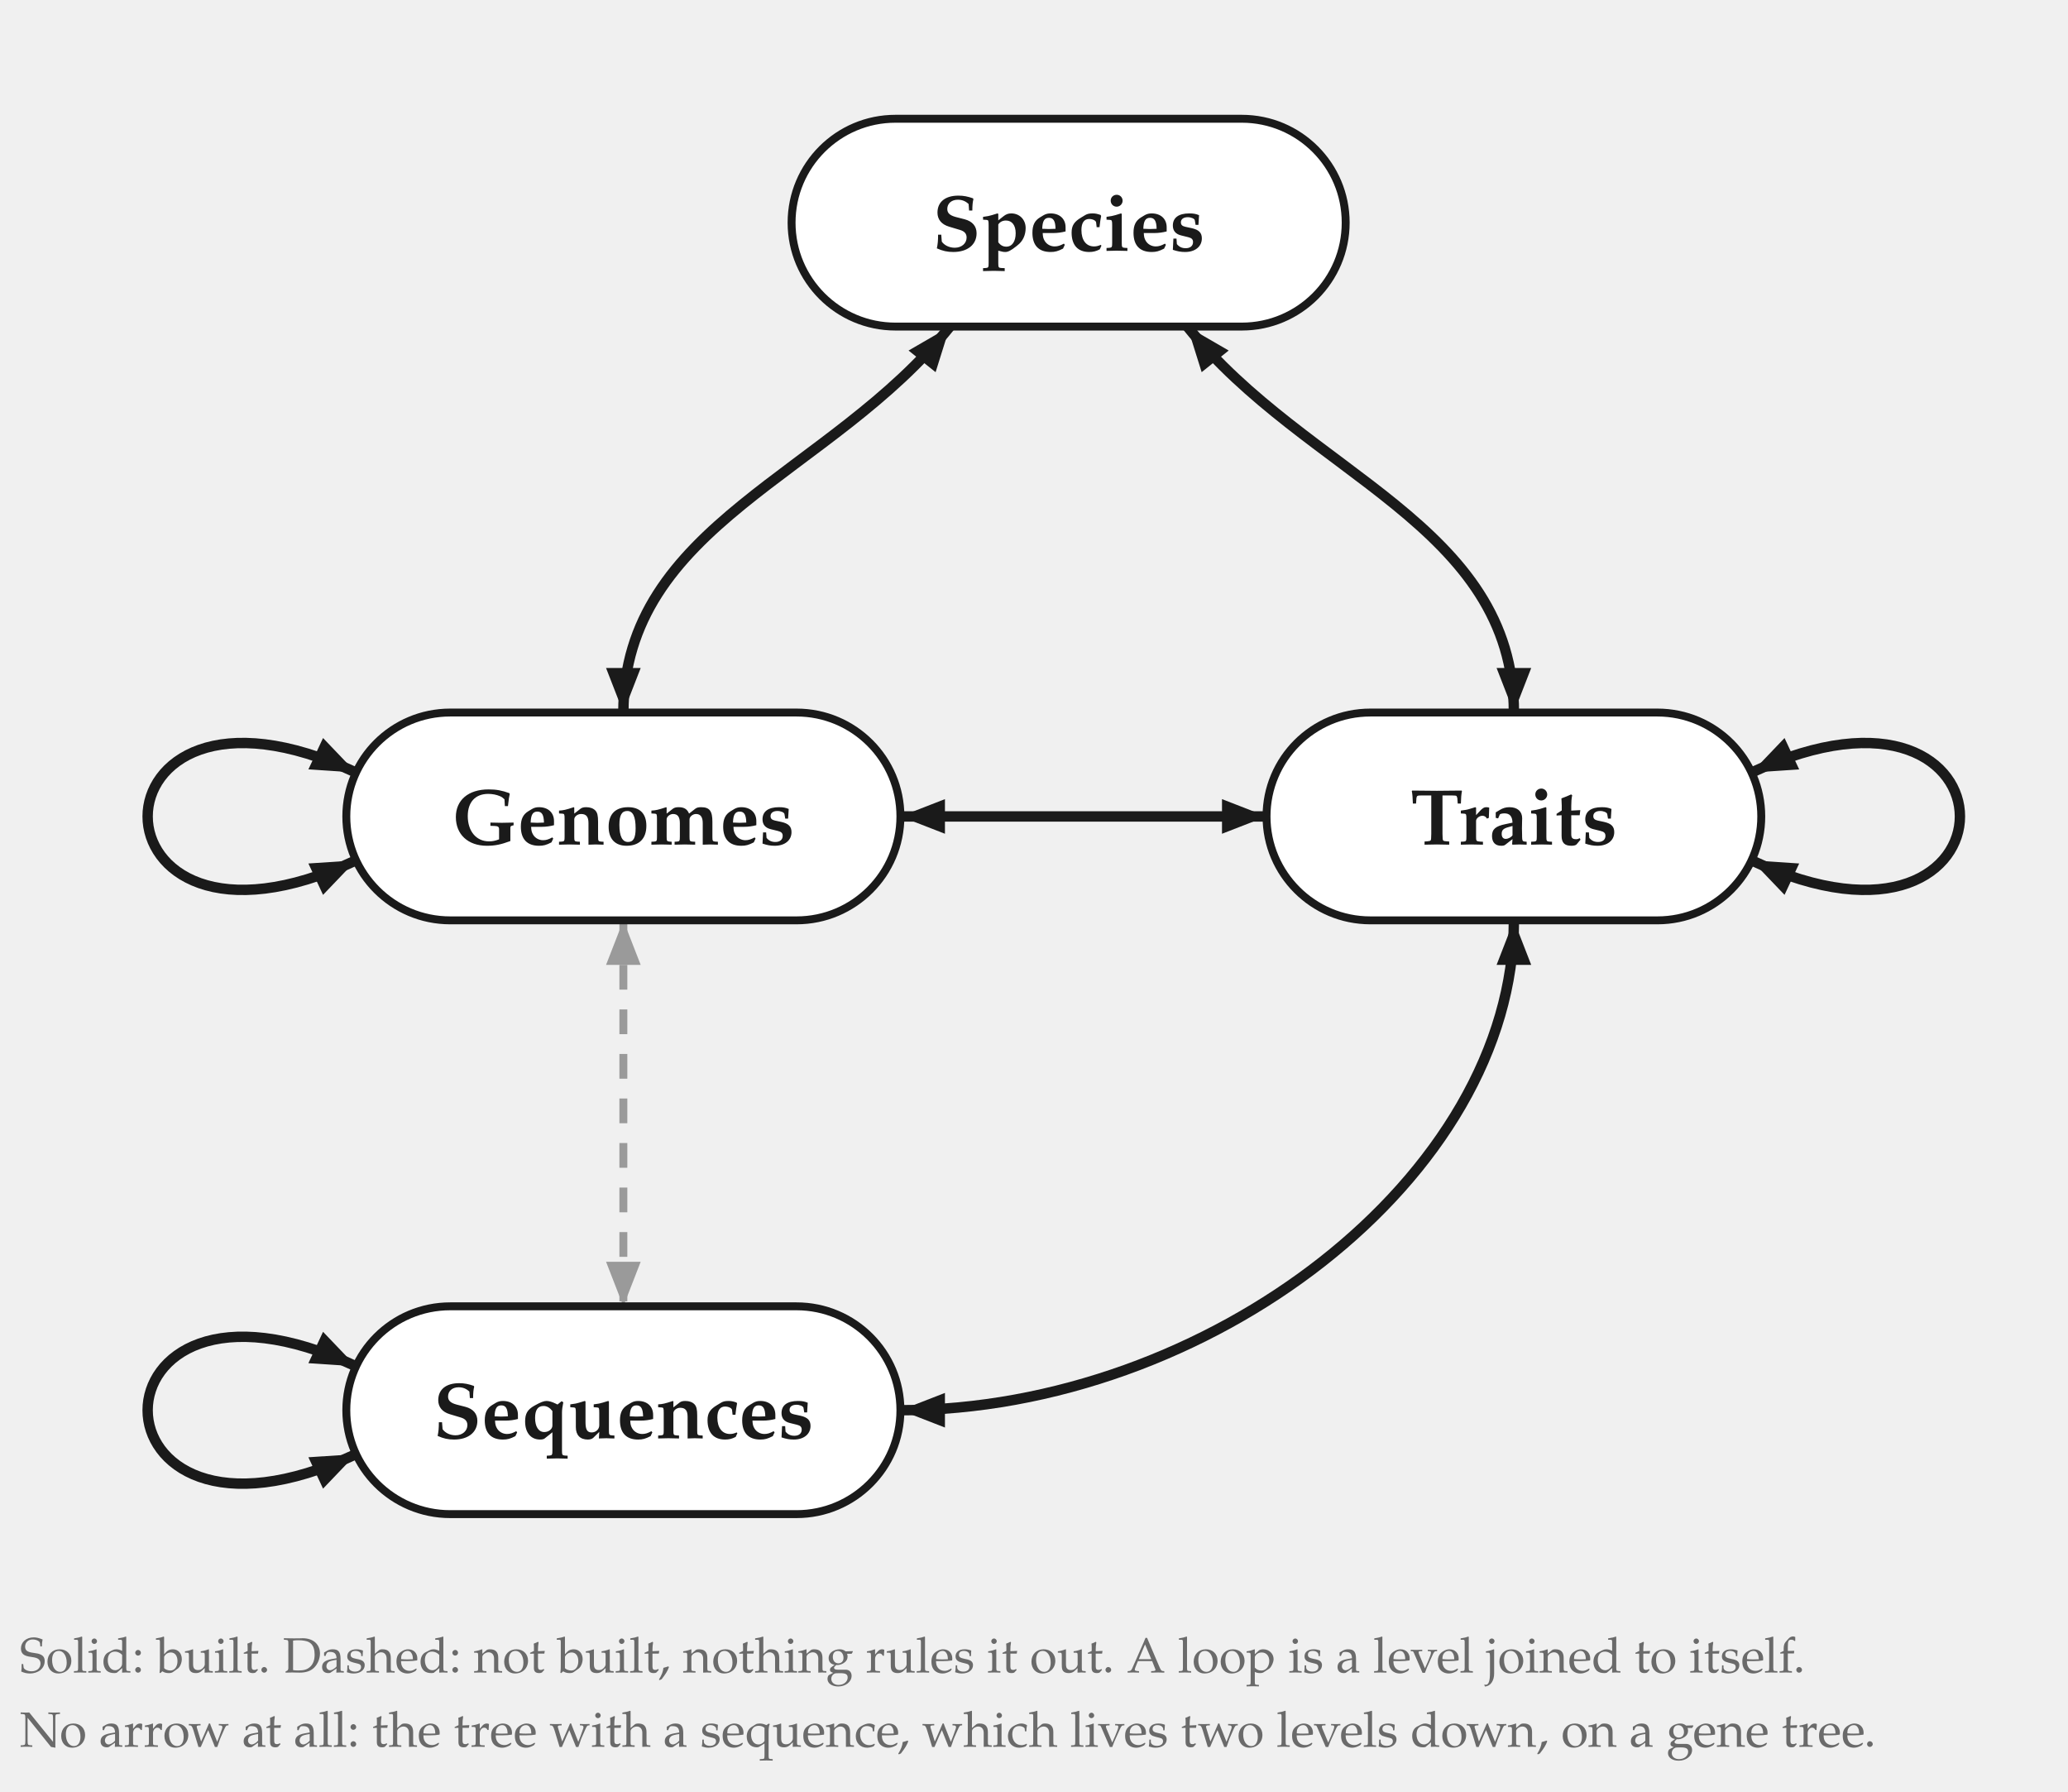
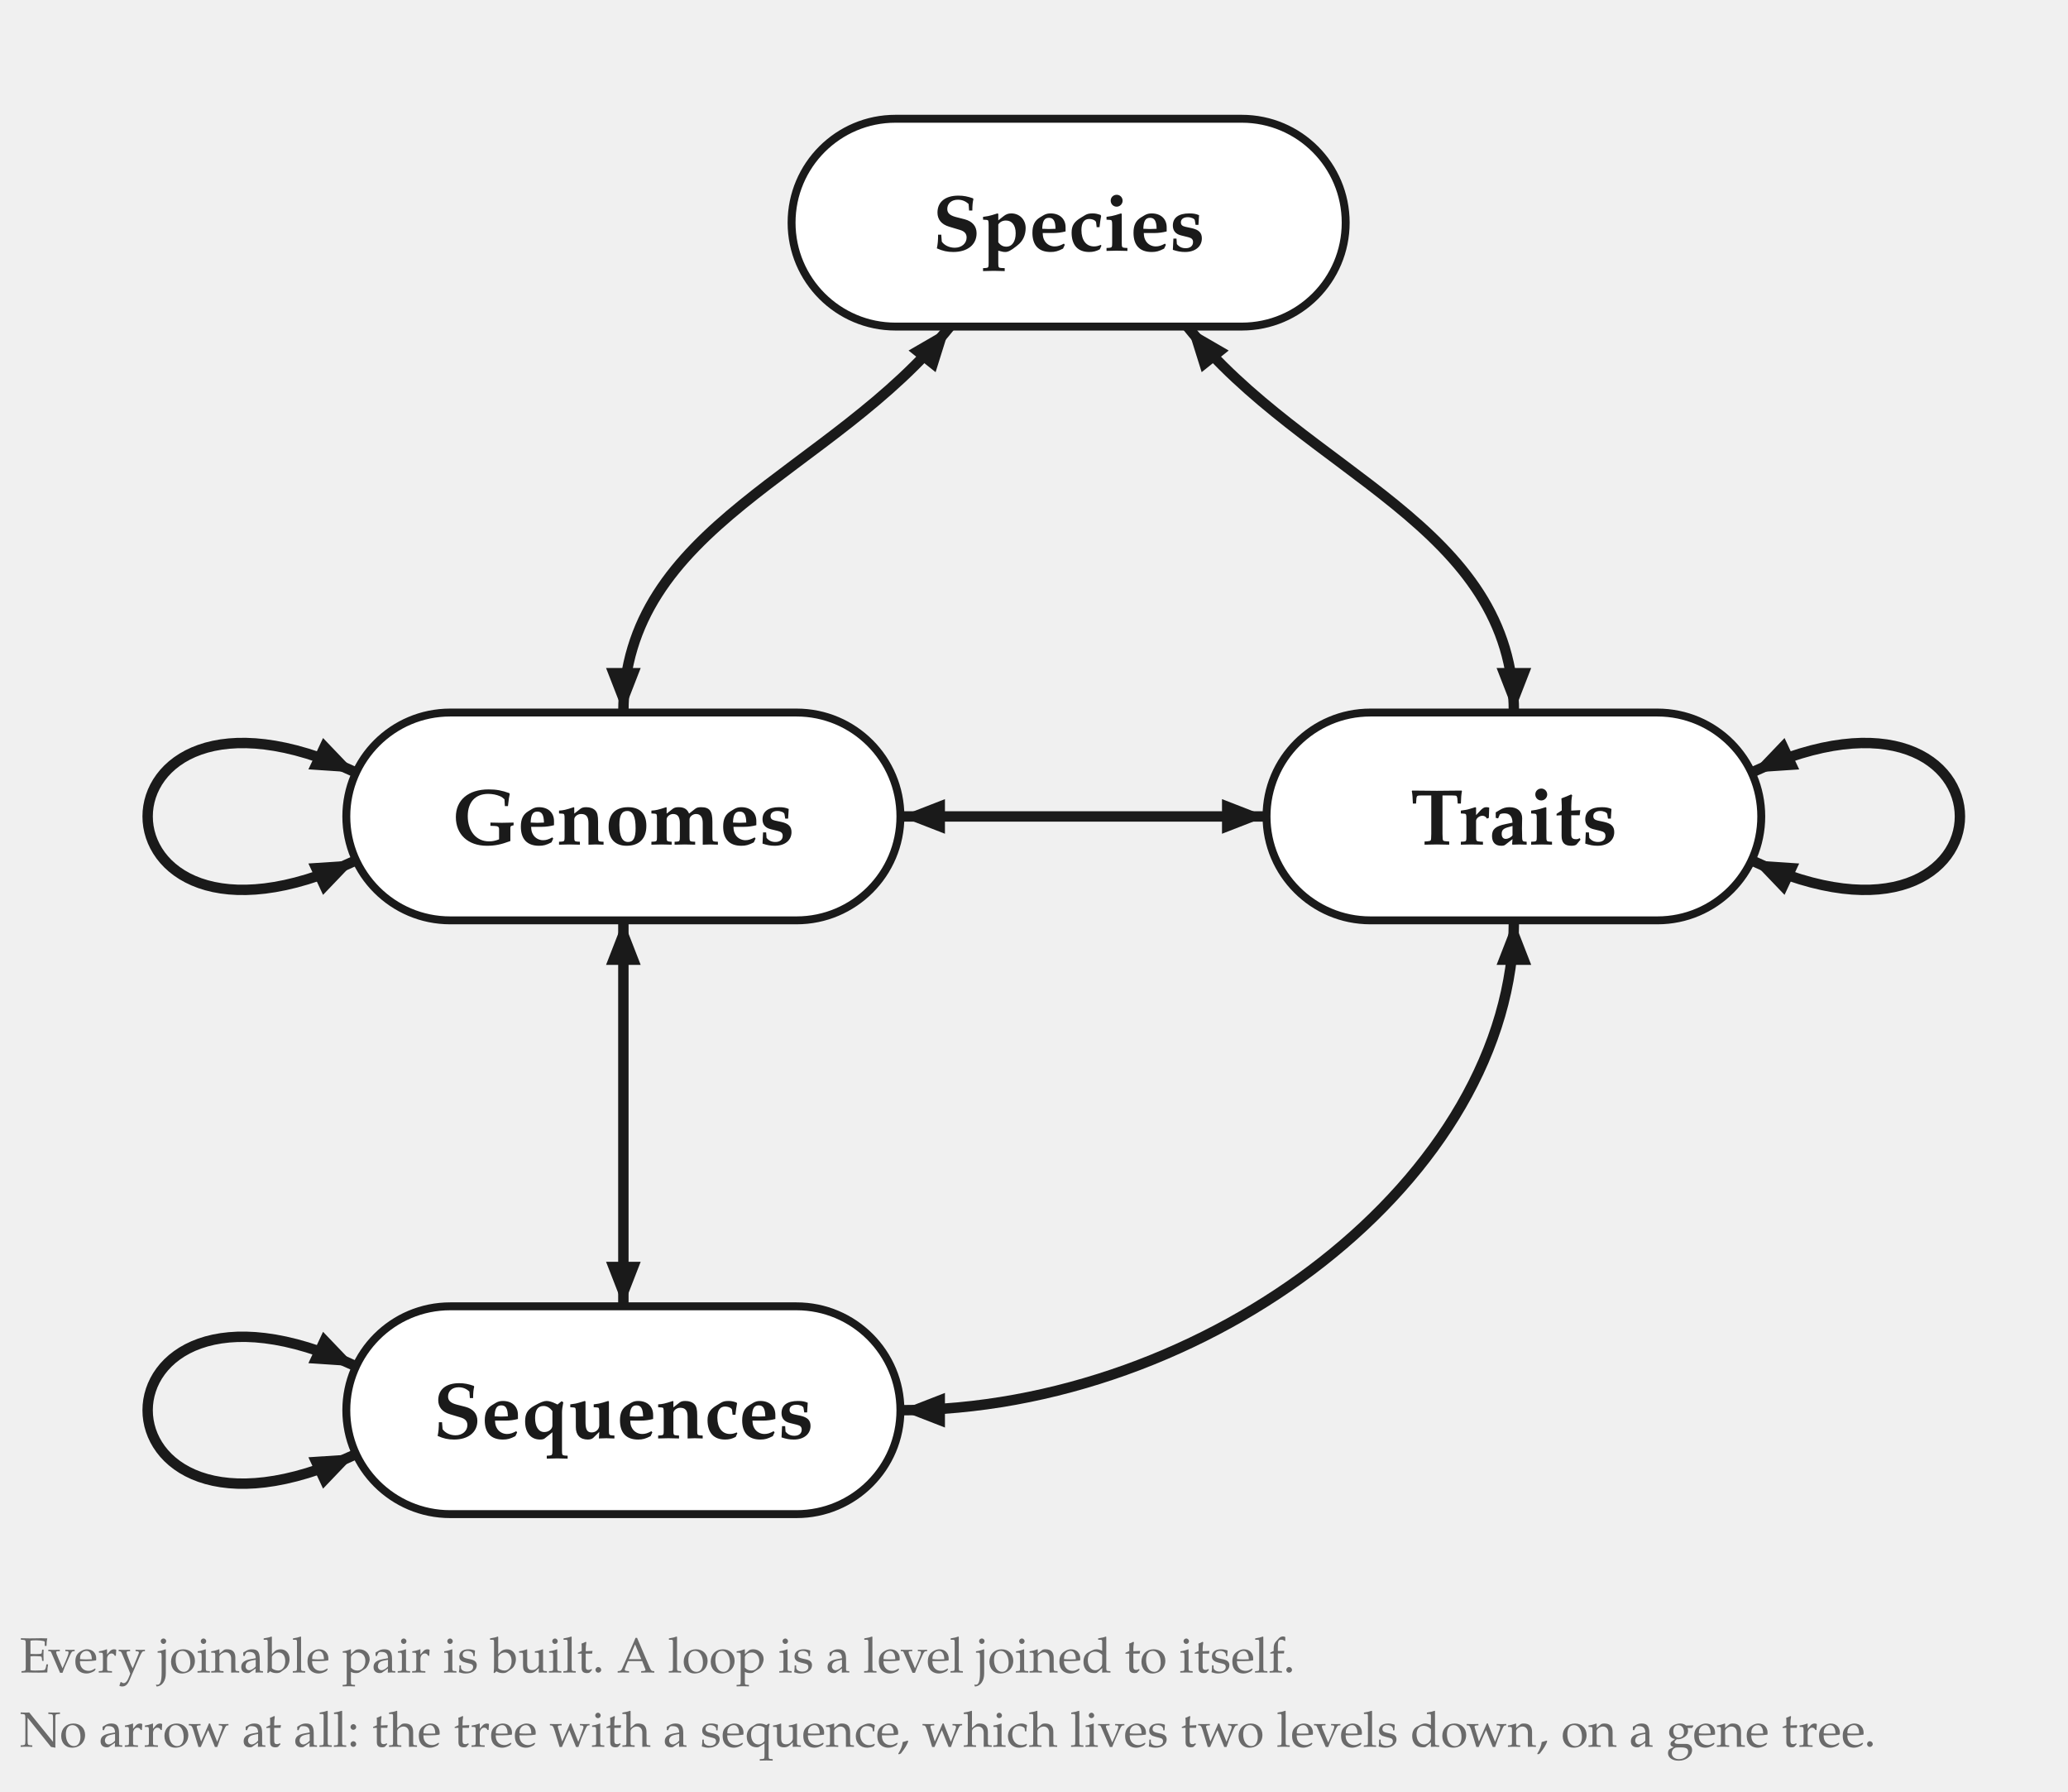
<svg xmlns="http://www.w3.org/2000/svg" viewBox="-6 6 418 362" role="img" font-family="Iowan Old Style, Palatino, Georgia, serif">
  <style>
  @media (prefers-color-scheme: dark) {
    .node{fill:#191d20;stroke:#e7ebe9}
    .lbl{fill:#e7ebe9}
    .edge{stroke:#e7ebe9}
    .open{stroke:#8b9296}
    .head{fill:#e7ebe9}
    .openhead{fill:#8b9296}
    .note{fill:#9aa1a5}
  }
</style>
  <defs>
    <marker id="a" markerUnits="userSpaceOnUse" markerWidth="9" markerHeight="7" refX="9" refY="3.5" orient="auto">
      <path class="head" d="M0,0 L9,3.5 L0,7 z" fill="#1a1a1a" />
    </marker>
    <marker id="a0" markerUnits="userSpaceOnUse" markerWidth="9" markerHeight="7" refX="0" refY="3.5" orient="auto">
      <path class="head" d="M9,0 L0,3.5 L9,7 z" fill="#1a1a1a" />
    </marker>
    <marker id="o" markerUnits="userSpaceOnUse" markerWidth="9" markerHeight="7" refX="9" refY="3.5" orient="auto">
      <path class="openhead" d="M0,0 L9,3.5 L0,7 z" fill="#9a9a9a" />
    </marker>
    <marker id="o0" markerUnits="userSpaceOnUse" markerWidth="9" markerHeight="7" refX="0" refY="3.5" orient="auto">
      <path class="openhead" d="M9,0 L0,3.5 L9,7 z" fill="#9a9a9a" />
    </marker>
  </defs>
  <g class="edge" fill="none" stroke="#1a1a1a" stroke-width="2.1">
    <path d="M 186,72 C 162,102 120,112 120,150" marker-end="url(#a)" marker-start="url(#a0)" />
    <path d="M 234,72 C 258,102 300,112 300,150" marker-end="url(#a)" marker-start="url(#a0)" />
    <path d="M 176,171 L 250,171" marker-end="url(#a)" marker-start="url(#a0)" />
    <path d="M 65.97,179.87 C 9.8,206.1 9.8,135.9 65.97,162.13" marker-end="url(#a)" marker-start="url(#a0)" />
    <path d="M 348.03,179.87 C 404.2,206.1 404.2,135.9 348.03,162.13" marker-end="url(#a)" marker-start="url(#a0)" />
    <path d="M 65.97,299.87 C 9.8,326.1 9.8,255.9 65.97,282.13" marker-end="url(#a)" marker-start="url(#a0)" />
    <path d="M 300,192 C 300,244 238,291 176,291" marker-end="url(#a)" marker-start="url(#a0)" />
-   </g>
-   <g class="open" fill="none" stroke="#9a9a9a" stroke-width="1.6" stroke-dasharray="5 4">
-     <path d="M 120,192 L 120,270" marker-end="url(#o)" marker-start="url(#o0)" />
+     <path d="M 120,192 L 120,270" marker-end="url(#a)" marker-start="url(#a0)" />
  </g>
  <g class="node" fill="#ffffff" stroke="#1a1a1a" stroke-width="1.6">
    <rect x="154" y="30" width="112" height="42" rx="21" />
    <rect x="64" y="150" width="112" height="42" rx="21" />
    <rect x="64" y="270" width="112" height="42" rx="21" />
    <rect x="250" y="150" width="100" height="42" rx="21" />
  </g>
  <g class="lbl" fill="#1a1a1a" font-size="16" font-weight="600" text-anchor="middle">
    <text x="210" y="56.66">Species</text>
    <text x="120" y="176.66">Genomes</text>
    <text x="120" y="296.66">Sequences</text>
    <text x="300" y="176.66">Traits</text>
  </g>
  <g class="note" fill="#6a6a6a" font-size="10" text-anchor="start">
-     <text x="-2" y="344">Solid: built. Dashed: not built, nothing rules it out. A loop is a level joined to itself.</text>
+     <text x="-2" y="344">Every joinable pair is built. A loop is a level joined to itself.</text>
    <text x="-2" y="359">No arrow at all: the tree with a sequence, which lives two levels down, on a gene tree.</text>
  </g>
</svg>
